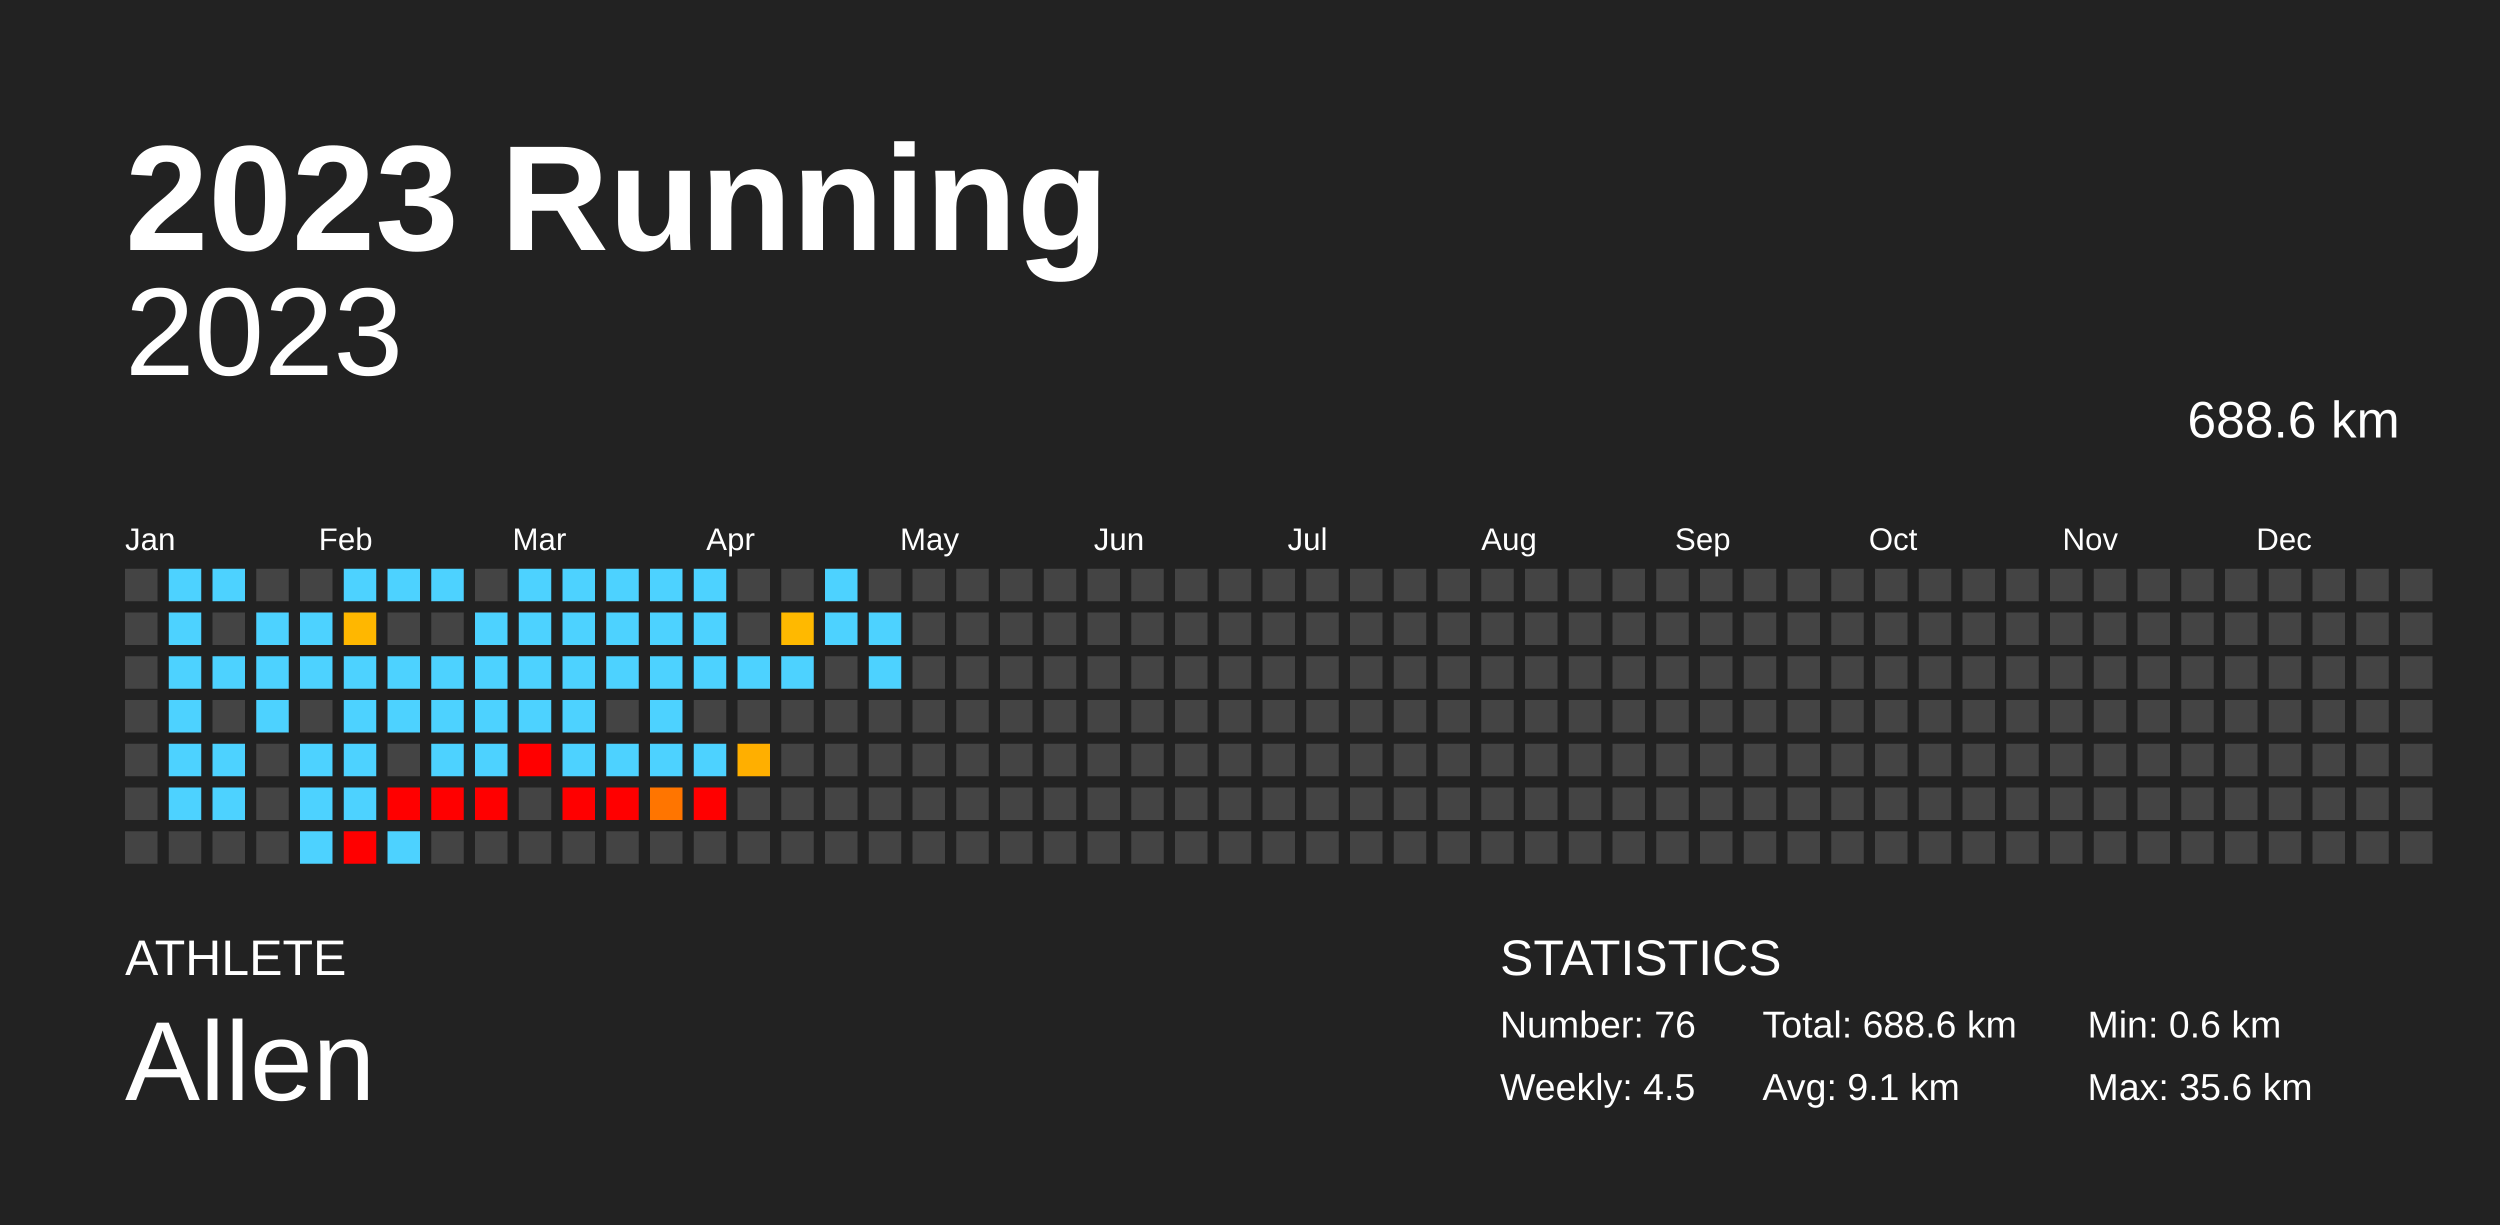
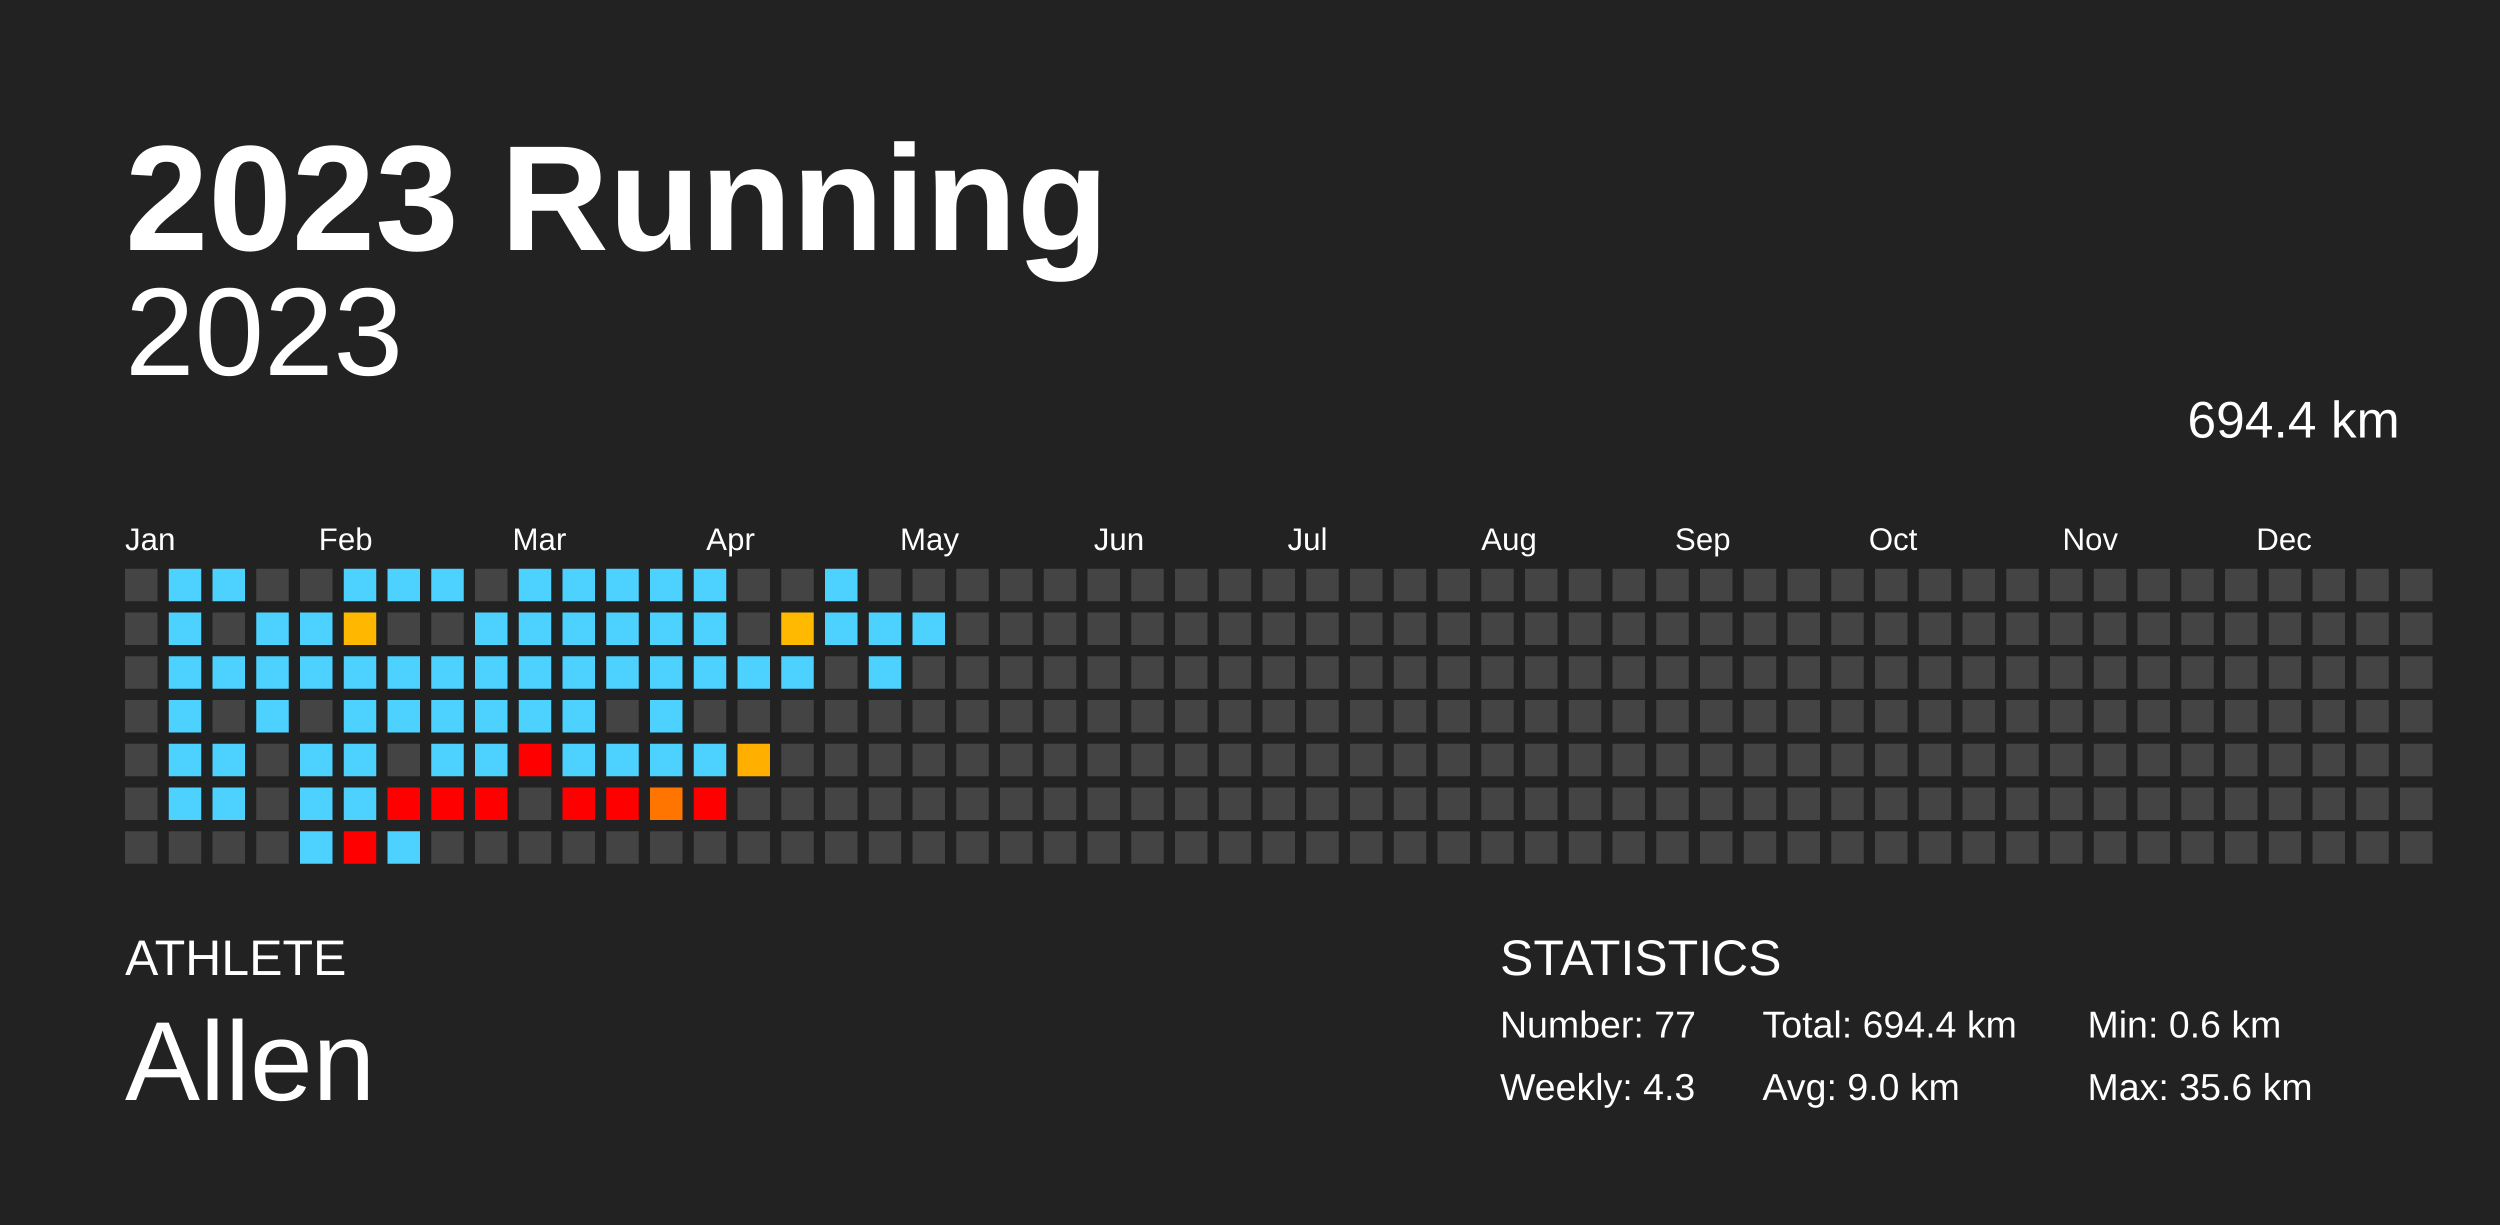
<svg xmlns="http://www.w3.org/2000/svg" baseProfile="full" height="98mm" version="1.1" viewBox="0,0,200,98" width="200mm">
  <defs />
  <rect fill="#222222" height="98" width="200" x="0" y="0" />
  <text fill="#FFFFFF" style="font-size:12px; font-family:Arial; font-weight:bold;" x="10" y="20">2023 Running</text>
  <text fill="#FFFFFF" style="font-size:4px; font-family:Arial" x="10" y="78">ATHLETE</text>
  <text fill="#FFFFFF" style="font-size:9px; font-family:Arial" x="10" y="88">Allen</text>
  <text fill="#FFFFFF" style="font-size:4px; font-family:Arial" x="120" y="78">STATISTICS</text>
-   <text fill="#FFFFFF" style="font-size:3px; font-family:Arial" x="120" y="83">Number: 76</text>
-   <text fill="#FFFFFF" style="font-size:3px; font-family:Arial" x="120" y="88">Weekly: 4.5</text>
-   <text fill="#FFFFFF" style="font-size:3px; font-family:Arial" x="141" y="83">Total: 688.6 km</text>
-   <text fill="#FFFFFF" style="font-size:3px; font-family:Arial" x="141" y="88">Avg: 9.1 km</text>
+   <text fill="#FFFFFF" style="font-size:3px; font-family:Arial" x="120" y="83">Number: 77</text>
+   <text fill="#FFFFFF" style="font-size:3px; font-family:Arial" x="120" y="88">Weekly: 4.3</text>
+   <text fill="#FFFFFF" style="font-size:3px; font-family:Arial" x="141" y="83">Total: 694.4 km</text>
+   <text fill="#FFFFFF" style="font-size:3px; font-family:Arial" x="141" y="88">Avg: 9.0 km</text>
  <text fill="#FFFFFF" style="font-size:3px; font-family:Arial" x="167" y="83">Min: 0.6 km</text>
  <text fill="#FFFFFF" style="font-size:3px; font-family:Arial" x="167" y="88">Max: 35.6 km</text>
  <text alignment-baseline="hanging" fill="#FFFFFF" style="font-size:10.0px; font-family:Arial;" x="10" y="30">2023</text>
-   <text alignment-baseline="hanging" fill="#FFFFFF" style="font-size:4.125px; font-family:Arial;" x="175" y="35">688.6 km</text>
+   <text alignment-baseline="hanging" fill="#FFFFFF" style="font-size:4.125px; font-family:Arial;" x="175" y="35">694.4 km</text>
  <text fill="#FFFFFF" style="font-size:2.5px; font-family:Arial" x="10.0" y="44">Jan</text>
  <text fill="#FFFFFF" style="font-size:2.5px; font-family:Arial" x="25.5" y="44">Feb</text>
  <text fill="#FFFFFF" style="font-size:2.5px; font-family:Arial" x="41.0" y="44">Mar</text>
  <text fill="#FFFFFF" style="font-size:2.5px; font-family:Arial" x="56.5" y="44">Apr</text>
  <text fill="#FFFFFF" style="font-size:2.5px; font-family:Arial" x="72.0" y="44">May</text>
  <text fill="#FFFFFF" style="font-size:2.5px; font-family:Arial" x="87.5" y="44">Jun</text>
  <text fill="#FFFFFF" style="font-size:2.5px; font-family:Arial" x="103.0" y="44">Jul</text>
  <text fill="#FFFFFF" style="font-size:2.5px; font-family:Arial" x="118.5" y="44">Aug</text>
  <text fill="#FFFFFF" style="font-size:2.5px; font-family:Arial" x="134.0" y="44">Sep</text>
  <text fill="#FFFFFF" style="font-size:2.5px; font-family:Arial" x="149.5" y="44">Oct</text>
  <text fill="#FFFFFF" style="font-size:2.5px; font-family:Arial" x="165.0" y="44">Nov</text>
  <text fill="#FFFFFF" style="font-size:2.5px; font-family:Arial" x="180.5" y="44">Dec</text>
  <rect fill="#444444" height="2.6" width="2.6" x="10.0" y="45.5" />
  <rect fill="#444444" height="2.6" width="2.6" x="10.0" y="49.0" />
  <rect fill="#444444" height="2.6" width="2.6" x="10.0" y="52.5" />
  <rect fill="#444444" height="2.6" width="2.6" x="10.0" y="56.0" />
  <rect fill="#444444" height="2.6" width="2.6" x="10.0" y="59.5" />
  <rect fill="#444444" height="2.6" width="2.6" x="10.0" y="63.0" />
  <rect fill="#444444" height="2.6" width="2.6" x="10.0" y="66.5" />
  <rect fill="#4dd2ff" height="2.6" width="2.6" x="13.5" y="45.5" />
  <rect fill="#4dd2ff" height="2.6" width="2.6" x="13.5" y="49.0" />
  <rect fill="#4dd2ff" height="2.6" width="2.6" x="13.5" y="52.5" />
  <rect fill="#4dd2ff" height="2.6" width="2.6" x="13.5" y="56.0" />
  <rect fill="#4dd2ff" height="2.6" width="2.6" x="13.5" y="59.5" />
  <rect fill="#4dd2ff" height="2.6" width="2.6" x="13.5" y="63.0" />
  <rect fill="#444444" height="2.6" width="2.6" x="13.5" y="66.5" />
  <rect fill="#4dd2ff" height="2.6" width="2.6" x="17.0" y="45.5" />
  <rect fill="#444444" height="2.6" width="2.6" x="17.0" y="49.0" />
  <rect fill="#4dd2ff" height="2.6" width="2.6" x="17.0" y="52.5" />
  <rect fill="#444444" height="2.6" width="2.6" x="17.0" y="56.0" />
  <rect fill="#4dd2ff" height="2.6" width="2.6" x="17.0" y="59.5" />
  <rect fill="#4dd2ff" height="2.6" width="2.6" x="17.0" y="63.0" />
  <rect fill="#444444" height="2.6" width="2.6" x="17.0" y="66.5" />
  <rect fill="#444444" height="2.6" width="2.6" x="20.5" y="45.5" />
  <rect fill="#4dd2ff" height="2.6" width="2.6" x="20.5" y="49.0" />
  <rect fill="#4dd2ff" height="2.6" width="2.6" x="20.5" y="52.5" />
  <rect fill="#4dd2ff" height="2.6" width="2.6" x="20.5" y="56.0" />
  <rect fill="#444444" height="2.6" width="2.6" x="20.5" y="59.5" />
  <rect fill="#444444" height="2.6" width="2.6" x="20.5" y="63.0" />
  <rect fill="#444444" height="2.6" width="2.6" x="20.5" y="66.5" />
  <rect fill="#444444" height="2.6" width="2.6" x="24.0" y="45.5" />
  <rect fill="#4dd2ff" height="2.6" width="2.6" x="24.0" y="49.0" />
  <rect fill="#4dd2ff" height="2.6" width="2.6" x="24.0" y="52.5" />
  <rect fill="#444444" height="2.6" width="2.6" x="24.0" y="56.0" />
  <rect fill="#4dd2ff" height="2.6" width="2.6" x="24.0" y="59.5" />
  <rect fill="#4dd2ff" height="2.6" width="2.6" x="24.0" y="63.0" />
  <rect fill="#4dd2ff" height="2.6" width="2.6" x="24.0" y="66.5" />
  <rect fill="#4dd2ff" height="2.6" width="2.6" x="27.5" y="45.5" />
  <rect fill="#ffb700" height="2.6" width="2.6" x="27.5" y="49.0" />
  <rect fill="#4dd2ff" height="2.6" width="2.6" x="27.5" y="52.5" />
  <rect fill="#4dd2ff" height="2.6" width="2.6" x="27.5" y="56.0" />
  <rect fill="#4dd2ff" height="2.6" width="2.6" x="27.5" y="59.5" />
  <rect fill="#4dd2ff" height="2.6" width="2.6" x="27.5" y="63.0" />
  <rect fill="red" height="2.6" width="2.6" x="27.5" y="66.5" />
  <rect fill="#4dd2ff" height="2.6" width="2.6" x="31.0" y="45.5" />
  <rect fill="#444444" height="2.6" width="2.6" x="31.0" y="49.0" />
  <rect fill="#4dd2ff" height="2.6" width="2.6" x="31.0" y="52.5" />
  <rect fill="#4dd2ff" height="2.6" width="2.6" x="31.0" y="56.0" />
  <rect fill="#444444" height="2.6" width="2.6" x="31.0" y="59.5" />
  <rect fill="red" height="2.6" width="2.6" x="31.0" y="63.0" />
  <rect fill="#4dd2ff" height="2.6" width="2.6" x="31.0" y="66.5" />
  <rect fill="#4dd2ff" height="2.6" width="2.6" x="34.5" y="45.5" />
  <rect fill="#444444" height="2.6" width="2.6" x="34.5" y="49.0" />
  <rect fill="#4dd2ff" height="2.6" width="2.6" x="34.5" y="52.5" />
  <rect fill="#4dd2ff" height="2.6" width="2.6" x="34.5" y="56.0" />
  <rect fill="#4dd2ff" height="2.6" width="2.6" x="34.5" y="59.5" />
  <rect fill="red" height="2.6" width="2.6" x="34.5" y="63.0" />
  <rect fill="#444444" height="2.6" width="2.6" x="34.5" y="66.5" />
  <rect fill="#444444" height="2.6" width="2.6" x="38.0" y="45.5" />
  <rect fill="#4dd2ff" height="2.6" width="2.6" x="38.0" y="49.0" />
  <rect fill="#4dd2ff" height="2.6" width="2.6" x="38.0" y="52.5" />
  <rect fill="#4dd2ff" height="2.6" width="2.6" x="38.0" y="56.0" />
  <rect fill="#4dd2ff" height="2.6" width="2.6" x="38.0" y="59.5" />
  <rect fill="red" height="2.6" width="2.6" x="38.0" y="63.0" />
  <rect fill="#444444" height="2.6" width="2.6" x="38.0" y="66.5" />
  <rect fill="#4dd2ff" height="2.6" width="2.6" x="41.5" y="45.5" />
  <rect fill="#4dd2ff" height="2.6" width="2.6" x="41.5" y="49.0" />
  <rect fill="#4dd2ff" height="2.6" width="2.6" x="41.5" y="52.5" />
  <rect fill="#4dd2ff" height="2.6" width="2.6" x="41.5" y="56.0" />
  <rect fill="red" height="2.6" width="2.6" x="41.5" y="59.5" />
  <rect fill="#444444" height="2.6" width="2.6" x="41.5" y="63.0" />
  <rect fill="#444444" height="2.6" width="2.6" x="41.5" y="66.5" />
  <rect fill="#4dd2ff" height="2.6" width="2.6" x="45.0" y="45.5" />
  <rect fill="#4dd2ff" height="2.6" width="2.6" x="45.0" y="49.0" />
  <rect fill="#4dd2ff" height="2.6" width="2.6" x="45.0" y="52.5" />
  <rect fill="#4dd2ff" height="2.6" width="2.6" x="45.0" y="56.0" />
  <rect fill="#4dd2ff" height="2.6" width="2.6" x="45.0" y="59.5" />
  <rect fill="red" height="2.6" width="2.6" x="45.0" y="63.0" />
  <rect fill="#444444" height="2.6" width="2.6" x="45.0" y="66.5" />
  <rect fill="#4dd2ff" height="2.6" width="2.6" x="48.5" y="45.5" />
  <rect fill="#4dd2ff" height="2.6" width="2.6" x="48.5" y="49.0" />
  <rect fill="#4dd2ff" height="2.6" width="2.6" x="48.5" y="52.5" />
  <rect fill="#444444" height="2.6" width="2.6" x="48.5" y="56.0" />
  <rect fill="#4dd2ff" height="2.6" width="2.6" x="48.5" y="59.5" />
  <rect fill="red" height="2.6" width="2.6" x="48.5" y="63.0" />
  <rect fill="#444444" height="2.6" width="2.6" x="48.5" y="66.5" />
  <rect fill="#4dd2ff" height="2.6" width="2.6" x="52.0" y="45.5" />
  <rect fill="#4dd2ff" height="2.6" width="2.6" x="52.0" y="49.0" />
  <rect fill="#4dd2ff" height="2.6" width="2.6" x="52.0" y="52.5" />
  <rect fill="#4dd2ff" height="2.6" width="2.6" x="52.0" y="56.0" />
  <rect fill="#4dd2ff" height="2.6" width="2.6" x="52.0" y="59.5" />
  <rect fill="#ff7500" height="2.6" width="2.6" x="52.0" y="63.0" />
  <rect fill="#444444" height="2.6" width="2.6" x="52.0" y="66.5" />
  <rect fill="#4dd2ff" height="2.6" width="2.6" x="55.5" y="45.5" />
  <rect fill="#4dd2ff" height="2.6" width="2.6" x="55.5" y="49.0" />
  <rect fill="#4dd2ff" height="2.6" width="2.6" x="55.5" y="52.5" />
  <rect fill="#444444" height="2.6" width="2.6" x="55.5" y="56.0" />
  <rect fill="#4dd2ff" height="2.6" width="2.6" x="55.5" y="59.5" />
  <rect fill="red" height="2.6" width="2.6" x="55.5" y="63.0" />
  <rect fill="#444444" height="2.6" width="2.6" x="55.5" y="66.5" />
  <rect fill="#444444" height="2.6" width="2.6" x="59.0" y="45.5" />
  <rect fill="#444444" height="2.6" width="2.6" x="59.0" y="49.0" />
  <rect fill="#4dd2ff" height="2.6" width="2.6" x="59.0" y="52.5" />
  <rect fill="#444444" height="2.6" width="2.6" x="59.0" y="56.0" />
  <rect fill="#ffaf00" height="2.6" width="2.6" x="59.0" y="59.5" />
  <rect fill="#444444" height="2.6" width="2.6" x="59.0" y="63.0" />
  <rect fill="#444444" height="2.6" width="2.6" x="59.0" y="66.5" />
  <rect fill="#444444" height="2.6" width="2.6" x="62.5" y="45.5" />
  <rect fill="#ffb900" height="2.6" width="2.6" x="62.5" y="49.0" />
  <rect fill="#4dd2ff" height="2.6" width="2.6" x="62.5" y="52.5" />
  <rect fill="#444444" height="2.6" width="2.6" x="62.5" y="56.0" />
  <rect fill="#444444" height="2.6" width="2.6" x="62.5" y="59.5" />
  <rect fill="#444444" height="2.6" width="2.6" x="62.5" y="63.0" />
  <rect fill="#444444" height="2.6" width="2.6" x="62.5" y="66.5" />
  <rect fill="#4dd2ff" height="2.6" width="2.6" x="66.0" y="45.5" />
  <rect fill="#4dd2ff" height="2.6" width="2.6" x="66.0" y="49.0" />
  <rect fill="#444444" height="2.6" width="2.6" x="66.0" y="52.5" />
  <rect fill="#444444" height="2.6" width="2.6" x="66.0" y="56.0" />
  <rect fill="#444444" height="2.6" width="2.6" x="66.0" y="59.5" />
  <rect fill="#444444" height="2.6" width="2.6" x="66.0" y="63.0" />
  <rect fill="#444444" height="2.6" width="2.6" x="66.0" y="66.5" />
  <rect fill="#444444" height="2.6" width="2.6" x="69.5" y="45.5" />
  <rect fill="#4dd2ff" height="2.6" width="2.6" x="69.5" y="49.0" />
  <rect fill="#4dd2ff" height="2.6" width="2.6" x="69.5" y="52.5" />
  <rect fill="#444444" height="2.6" width="2.6" x="69.5" y="56.0" />
  <rect fill="#444444" height="2.6" width="2.6" x="69.5" y="59.5" />
  <rect fill="#444444" height="2.6" width="2.6" x="69.5" y="63.0" />
  <rect fill="#444444" height="2.6" width="2.6" x="69.5" y="66.5" />
  <rect fill="#444444" height="2.6" width="2.6" x="73.0" y="45.5" />
-   <rect fill="#444444" height="2.6" width="2.6" x="73.0" y="49.0" />
+   <rect fill="#4dd2ff" height="2.6" width="2.6" x="73.0" y="49.0" />
  <rect fill="#444444" height="2.6" width="2.6" x="73.0" y="52.5" />
  <rect fill="#444444" height="2.6" width="2.6" x="73.0" y="56.0" />
  <rect fill="#444444" height="2.6" width="2.6" x="73.0" y="59.5" />
  <rect fill="#444444" height="2.6" width="2.6" x="73.0" y="63.0" />
  <rect fill="#444444" height="2.6" width="2.6" x="73.0" y="66.5" />
  <rect fill="#444444" height="2.6" width="2.6" x="76.5" y="45.5" />
  <rect fill="#444444" height="2.6" width="2.6" x="76.5" y="49.0" />
  <rect fill="#444444" height="2.6" width="2.6" x="76.5" y="52.5" />
  <rect fill="#444444" height="2.6" width="2.6" x="76.5" y="56.0" />
  <rect fill="#444444" height="2.6" width="2.6" x="76.5" y="59.5" />
  <rect fill="#444444" height="2.6" width="2.6" x="76.5" y="63.0" />
  <rect fill="#444444" height="2.6" width="2.6" x="76.5" y="66.5" />
  <rect fill="#444444" height="2.6" width="2.6" x="80.0" y="45.5" />
  <rect fill="#444444" height="2.6" width="2.6" x="80.0" y="49.0" />
  <rect fill="#444444" height="2.6" width="2.6" x="80.0" y="52.5" />
  <rect fill="#444444" height="2.6" width="2.6" x="80.0" y="56.0" />
  <rect fill="#444444" height="2.6" width="2.6" x="80.0" y="59.5" />
  <rect fill="#444444" height="2.6" width="2.6" x="80.0" y="63.0" />
  <rect fill="#444444" height="2.6" width="2.6" x="80.0" y="66.5" />
  <rect fill="#444444" height="2.6" width="2.6" x="83.5" y="45.5" />
  <rect fill="#444444" height="2.6" width="2.6" x="83.5" y="49.0" />
  <rect fill="#444444" height="2.6" width="2.6" x="83.5" y="52.5" />
  <rect fill="#444444" height="2.6" width="2.6" x="83.5" y="56.0" />
  <rect fill="#444444" height="2.6" width="2.6" x="83.5" y="59.5" />
  <rect fill="#444444" height="2.6" width="2.6" x="83.5" y="63.0" />
  <rect fill="#444444" height="2.6" width="2.6" x="83.5" y="66.5" />
  <rect fill="#444444" height="2.6" width="2.6" x="87.0" y="45.5" />
  <rect fill="#444444" height="2.6" width="2.6" x="87.0" y="49.0" />
  <rect fill="#444444" height="2.6" width="2.6" x="87.0" y="52.5" />
  <rect fill="#444444" height="2.6" width="2.6" x="87.0" y="56.0" />
  <rect fill="#444444" height="2.6" width="2.6" x="87.0" y="59.5" />
  <rect fill="#444444" height="2.6" width="2.6" x="87.0" y="63.0" />
  <rect fill="#444444" height="2.6" width="2.6" x="87.0" y="66.5" />
  <rect fill="#444444" height="2.6" width="2.6" x="90.5" y="45.5" />
  <rect fill="#444444" height="2.6" width="2.6" x="90.5" y="49.0" />
  <rect fill="#444444" height="2.6" width="2.6" x="90.5" y="52.5" />
  <rect fill="#444444" height="2.6" width="2.6" x="90.5" y="56.0" />
  <rect fill="#444444" height="2.6" width="2.6" x="90.5" y="59.5" />
  <rect fill="#444444" height="2.6" width="2.6" x="90.5" y="63.0" />
  <rect fill="#444444" height="2.6" width="2.6" x="90.5" y="66.5" />
  <rect fill="#444444" height="2.6" width="2.6" x="94.0" y="45.5" />
  <rect fill="#444444" height="2.6" width="2.6" x="94.0" y="49.0" />
  <rect fill="#444444" height="2.6" width="2.6" x="94.0" y="52.5" />
  <rect fill="#444444" height="2.6" width="2.6" x="94.0" y="56.0" />
  <rect fill="#444444" height="2.6" width="2.6" x="94.0" y="59.5" />
  <rect fill="#444444" height="2.6" width="2.6" x="94.0" y="63.0" />
  <rect fill="#444444" height="2.6" width="2.6" x="94.0" y="66.5" />
  <rect fill="#444444" height="2.6" width="2.6" x="97.5" y="45.5" />
  <rect fill="#444444" height="2.6" width="2.6" x="97.5" y="49.0" />
  <rect fill="#444444" height="2.6" width="2.6" x="97.5" y="52.5" />
  <rect fill="#444444" height="2.6" width="2.6" x="97.5" y="56.0" />
  <rect fill="#444444" height="2.6" width="2.6" x="97.5" y="59.5" />
  <rect fill="#444444" height="2.6" width="2.6" x="97.5" y="63.0" />
  <rect fill="#444444" height="2.6" width="2.6" x="97.5" y="66.5" />
  <rect fill="#444444" height="2.6" width="2.6" x="101.0" y="45.5" />
  <rect fill="#444444" height="2.6" width="2.6" x="101.0" y="49.0" />
  <rect fill="#444444" height="2.6" width="2.6" x="101.0" y="52.5" />
  <rect fill="#444444" height="2.6" width="2.6" x="101.0" y="56.0" />
  <rect fill="#444444" height="2.6" width="2.6" x="101.0" y="59.5" />
  <rect fill="#444444" height="2.6" width="2.6" x="101.0" y="63.0" />
  <rect fill="#444444" height="2.6" width="2.6" x="101.0" y="66.5" />
  <rect fill="#444444" height="2.6" width="2.6" x="104.5" y="45.5" />
  <rect fill="#444444" height="2.6" width="2.6" x="104.5" y="49.0" />
  <rect fill="#444444" height="2.6" width="2.6" x="104.5" y="52.5" />
  <rect fill="#444444" height="2.6" width="2.6" x="104.5" y="56.0" />
  <rect fill="#444444" height="2.6" width="2.6" x="104.5" y="59.5" />
  <rect fill="#444444" height="2.6" width="2.6" x="104.5" y="63.0" />
  <rect fill="#444444" height="2.6" width="2.6" x="104.5" y="66.5" />
  <rect fill="#444444" height="2.6" width="2.6" x="108.0" y="45.5" />
  <rect fill="#444444" height="2.6" width="2.6" x="108.0" y="49.0" />
  <rect fill="#444444" height="2.6" width="2.6" x="108.0" y="52.5" />
  <rect fill="#444444" height="2.6" width="2.6" x="108.0" y="56.0" />
  <rect fill="#444444" height="2.6" width="2.6" x="108.0" y="59.5" />
  <rect fill="#444444" height="2.6" width="2.6" x="108.0" y="63.0" />
  <rect fill="#444444" height="2.6" width="2.6" x="108.0" y="66.5" />
  <rect fill="#444444" height="2.6" width="2.6" x="111.5" y="45.5" />
  <rect fill="#444444" height="2.6" width="2.6" x="111.5" y="49.0" />
  <rect fill="#444444" height="2.6" width="2.6" x="111.5" y="52.5" />
  <rect fill="#444444" height="2.6" width="2.6" x="111.5" y="56.0" />
  <rect fill="#444444" height="2.6" width="2.6" x="111.5" y="59.5" />
  <rect fill="#444444" height="2.6" width="2.6" x="111.5" y="63.0" />
  <rect fill="#444444" height="2.6" width="2.6" x="111.5" y="66.5" />
  <rect fill="#444444" height="2.6" width="2.6" x="115.0" y="45.5" />
  <rect fill="#444444" height="2.6" width="2.6" x="115.0" y="49.0" />
  <rect fill="#444444" height="2.6" width="2.6" x="115.0" y="52.5" />
  <rect fill="#444444" height="2.6" width="2.6" x="115.0" y="56.0" />
  <rect fill="#444444" height="2.6" width="2.6" x="115.0" y="59.5" />
  <rect fill="#444444" height="2.6" width="2.6" x="115.0" y="63.0" />
  <rect fill="#444444" height="2.6" width="2.6" x="115.0" y="66.5" />
  <rect fill="#444444" height="2.6" width="2.6" x="118.5" y="45.5" />
  <rect fill="#444444" height="2.6" width="2.6" x="118.5" y="49.0" />
  <rect fill="#444444" height="2.6" width="2.6" x="118.5" y="52.5" />
  <rect fill="#444444" height="2.6" width="2.6" x="118.5" y="56.0" />
  <rect fill="#444444" height="2.6" width="2.6" x="118.5" y="59.5" />
  <rect fill="#444444" height="2.6" width="2.6" x="118.5" y="63.0" />
  <rect fill="#444444" height="2.6" width="2.6" x="118.5" y="66.5" />
  <rect fill="#444444" height="2.6" width="2.6" x="122.0" y="45.5" />
  <rect fill="#444444" height="2.6" width="2.6" x="122.0" y="49.0" />
  <rect fill="#444444" height="2.6" width="2.6" x="122.0" y="52.5" />
  <rect fill="#444444" height="2.6" width="2.6" x="122.0" y="56.0" />
  <rect fill="#444444" height="2.6" width="2.6" x="122.0" y="59.5" />
  <rect fill="#444444" height="2.6" width="2.6" x="122.0" y="63.0" />
  <rect fill="#444444" height="2.6" width="2.6" x="122.0" y="66.5" />
  <rect fill="#444444" height="2.6" width="2.6" x="125.5" y="45.5" />
  <rect fill="#444444" height="2.6" width="2.6" x="125.5" y="49.0" />
  <rect fill="#444444" height="2.6" width="2.6" x="125.5" y="52.5" />
  <rect fill="#444444" height="2.6" width="2.6" x="125.5" y="56.0" />
  <rect fill="#444444" height="2.6" width="2.6" x="125.5" y="59.5" />
  <rect fill="#444444" height="2.6" width="2.6" x="125.5" y="63.0" />
  <rect fill="#444444" height="2.6" width="2.6" x="125.5" y="66.5" />
  <rect fill="#444444" height="2.6" width="2.6" x="129.0" y="45.5" />
  <rect fill="#444444" height="2.6" width="2.6" x="129.0" y="49.0" />
  <rect fill="#444444" height="2.6" width="2.6" x="129.0" y="52.5" />
  <rect fill="#444444" height="2.6" width="2.6" x="129.0" y="56.0" />
  <rect fill="#444444" height="2.6" width="2.6" x="129.0" y="59.5" />
  <rect fill="#444444" height="2.6" width="2.6" x="129.0" y="63.0" />
  <rect fill="#444444" height="2.6" width="2.6" x="129.0" y="66.5" />
  <rect fill="#444444" height="2.6" width="2.6" x="132.5" y="45.5" />
  <rect fill="#444444" height="2.6" width="2.6" x="132.5" y="49.0" />
  <rect fill="#444444" height="2.6" width="2.6" x="132.5" y="52.5" />
  <rect fill="#444444" height="2.6" width="2.6" x="132.5" y="56.0" />
  <rect fill="#444444" height="2.6" width="2.6" x="132.5" y="59.5" />
  <rect fill="#444444" height="2.6" width="2.6" x="132.5" y="63.0" />
  <rect fill="#444444" height="2.6" width="2.6" x="132.5" y="66.5" />
  <rect fill="#444444" height="2.6" width="2.6" x="136.0" y="45.5" />
  <rect fill="#444444" height="2.6" width="2.6" x="136.0" y="49.0" />
  <rect fill="#444444" height="2.6" width="2.6" x="136.0" y="52.5" />
  <rect fill="#444444" height="2.6" width="2.6" x="136.0" y="56.0" />
  <rect fill="#444444" height="2.6" width="2.6" x="136.0" y="59.5" />
  <rect fill="#444444" height="2.6" width="2.6" x="136.0" y="63.0" />
  <rect fill="#444444" height="2.6" width="2.6" x="136.0" y="66.5" />
  <rect fill="#444444" height="2.6" width="2.6" x="139.5" y="45.5" />
  <rect fill="#444444" height="2.6" width="2.6" x="139.5" y="49.0" />
  <rect fill="#444444" height="2.6" width="2.6" x="139.5" y="52.5" />
  <rect fill="#444444" height="2.6" width="2.6" x="139.5" y="56.0" />
  <rect fill="#444444" height="2.6" width="2.6" x="139.5" y="59.5" />
  <rect fill="#444444" height="2.6" width="2.6" x="139.5" y="63.0" />
  <rect fill="#444444" height="2.6" width="2.6" x="139.5" y="66.5" />
  <rect fill="#444444" height="2.6" width="2.6" x="143.0" y="45.5" />
  <rect fill="#444444" height="2.6" width="2.6" x="143.0" y="49.0" />
  <rect fill="#444444" height="2.6" width="2.6" x="143.0" y="52.5" />
  <rect fill="#444444" height="2.6" width="2.6" x="143.0" y="56.0" />
  <rect fill="#444444" height="2.6" width="2.6" x="143.0" y="59.5" />
  <rect fill="#444444" height="2.6" width="2.6" x="143.0" y="63.0" />
  <rect fill="#444444" height="2.6" width="2.6" x="143.0" y="66.5" />
  <rect fill="#444444" height="2.6" width="2.6" x="146.5" y="45.5" />
  <rect fill="#444444" height="2.6" width="2.6" x="146.5" y="49.0" />
  <rect fill="#444444" height="2.6" width="2.6" x="146.5" y="52.5" />
  <rect fill="#444444" height="2.6" width="2.6" x="146.5" y="56.0" />
  <rect fill="#444444" height="2.6" width="2.6" x="146.5" y="59.5" />
  <rect fill="#444444" height="2.6" width="2.6" x="146.5" y="63.0" />
  <rect fill="#444444" height="2.6" width="2.6" x="146.5" y="66.5" />
  <rect fill="#444444" height="2.6" width="2.6" x="150.0" y="45.5" />
  <rect fill="#444444" height="2.6" width="2.6" x="150.0" y="49.0" />
  <rect fill="#444444" height="2.6" width="2.6" x="150.0" y="52.5" />
  <rect fill="#444444" height="2.6" width="2.6" x="150.0" y="56.0" />
  <rect fill="#444444" height="2.6" width="2.6" x="150.0" y="59.5" />
  <rect fill="#444444" height="2.6" width="2.6" x="150.0" y="63.0" />
  <rect fill="#444444" height="2.6" width="2.6" x="150.0" y="66.5" />
  <rect fill="#444444" height="2.6" width="2.6" x="153.5" y="45.5" />
  <rect fill="#444444" height="2.6" width="2.6" x="153.5" y="49.0" />
  <rect fill="#444444" height="2.6" width="2.6" x="153.5" y="52.5" />
  <rect fill="#444444" height="2.6" width="2.6" x="153.5" y="56.0" />
  <rect fill="#444444" height="2.6" width="2.6" x="153.5" y="59.5" />
  <rect fill="#444444" height="2.6" width="2.6" x="153.5" y="63.0" />
  <rect fill="#444444" height="2.6" width="2.6" x="153.5" y="66.5" />
  <rect fill="#444444" height="2.6" width="2.6" x="157.0" y="45.5" />
  <rect fill="#444444" height="2.6" width="2.6" x="157.0" y="49.0" />
  <rect fill="#444444" height="2.6" width="2.6" x="157.0" y="52.5" />
  <rect fill="#444444" height="2.6" width="2.6" x="157.0" y="56.0" />
  <rect fill="#444444" height="2.6" width="2.6" x="157.0" y="59.5" />
  <rect fill="#444444" height="2.6" width="2.6" x="157.0" y="63.0" />
  <rect fill="#444444" height="2.6" width="2.6" x="157.0" y="66.5" />
  <rect fill="#444444" height="2.6" width="2.6" x="160.5" y="45.5" />
  <rect fill="#444444" height="2.6" width="2.6" x="160.5" y="49.0" />
  <rect fill="#444444" height="2.6" width="2.6" x="160.5" y="52.5" />
  <rect fill="#444444" height="2.6" width="2.6" x="160.5" y="56.0" />
  <rect fill="#444444" height="2.6" width="2.6" x="160.5" y="59.5" />
  <rect fill="#444444" height="2.6" width="2.6" x="160.5" y="63.0" />
  <rect fill="#444444" height="2.6" width="2.6" x="160.5" y="66.5" />
  <rect fill="#444444" height="2.6" width="2.6" x="164.0" y="45.5" />
  <rect fill="#444444" height="2.6" width="2.6" x="164.0" y="49.0" />
  <rect fill="#444444" height="2.6" width="2.6" x="164.0" y="52.5" />
  <rect fill="#444444" height="2.6" width="2.6" x="164.0" y="56.0" />
  <rect fill="#444444" height="2.6" width="2.6" x="164.0" y="59.5" />
  <rect fill="#444444" height="2.6" width="2.6" x="164.0" y="63.0" />
  <rect fill="#444444" height="2.6" width="2.6" x="164.0" y="66.5" />
  <rect fill="#444444" height="2.6" width="2.6" x="167.5" y="45.5" />
  <rect fill="#444444" height="2.6" width="2.6" x="167.5" y="49.0" />
  <rect fill="#444444" height="2.6" width="2.6" x="167.5" y="52.5" />
  <rect fill="#444444" height="2.6" width="2.6" x="167.5" y="56.0" />
  <rect fill="#444444" height="2.6" width="2.6" x="167.5" y="59.5" />
  <rect fill="#444444" height="2.6" width="2.6" x="167.5" y="63.0" />
  <rect fill="#444444" height="2.6" width="2.6" x="167.5" y="66.5" />
  <rect fill="#444444" height="2.6" width="2.6" x="171.0" y="45.5" />
  <rect fill="#444444" height="2.6" width="2.6" x="171.0" y="49.0" />
  <rect fill="#444444" height="2.6" width="2.6" x="171.0" y="52.5" />
  <rect fill="#444444" height="2.6" width="2.6" x="171.0" y="56.0" />
  <rect fill="#444444" height="2.6" width="2.6" x="171.0" y="59.5" />
  <rect fill="#444444" height="2.6" width="2.6" x="171.0" y="63.0" />
  <rect fill="#444444" height="2.6" width="2.6" x="171.0" y="66.5" />
  <rect fill="#444444" height="2.6" width="2.6" x="174.5" y="45.5" />
  <rect fill="#444444" height="2.6" width="2.6" x="174.5" y="49.0" />
  <rect fill="#444444" height="2.6" width="2.6" x="174.5" y="52.5" />
  <rect fill="#444444" height="2.6" width="2.6" x="174.5" y="56.0" />
  <rect fill="#444444" height="2.6" width="2.6" x="174.5" y="59.5" />
  <rect fill="#444444" height="2.6" width="2.6" x="174.5" y="63.0" />
  <rect fill="#444444" height="2.6" width="2.6" x="174.5" y="66.5" />
  <rect fill="#444444" height="2.6" width="2.6" x="178.0" y="45.5" />
  <rect fill="#444444" height="2.6" width="2.6" x="178.0" y="49.0" />
  <rect fill="#444444" height="2.6" width="2.6" x="178.0" y="52.5" />
  <rect fill="#444444" height="2.6" width="2.6" x="178.0" y="56.0" />
  <rect fill="#444444" height="2.6" width="2.6" x="178.0" y="59.5" />
  <rect fill="#444444" height="2.6" width="2.6" x="178.0" y="63.0" />
  <rect fill="#444444" height="2.6" width="2.6" x="178.0" y="66.5" />
  <rect fill="#444444" height="2.6" width="2.6" x="181.5" y="45.5" />
  <rect fill="#444444" height="2.6" width="2.6" x="181.5" y="49.0" />
  <rect fill="#444444" height="2.6" width="2.6" x="181.5" y="52.5" />
  <rect fill="#444444" height="2.6" width="2.6" x="181.5" y="56.0" />
  <rect fill="#444444" height="2.6" width="2.6" x="181.5" y="59.5" />
  <rect fill="#444444" height="2.6" width="2.6" x="181.5" y="63.0" />
  <rect fill="#444444" height="2.6" width="2.6" x="181.5" y="66.5" />
  <rect fill="#444444" height="2.6" width="2.6" x="185.0" y="45.5" />
  <rect fill="#444444" height="2.6" width="2.6" x="185.0" y="49.0" />
  <rect fill="#444444" height="2.6" width="2.6" x="185.0" y="52.5" />
  <rect fill="#444444" height="2.6" width="2.6" x="185.0" y="56.0" />
  <rect fill="#444444" height="2.6" width="2.6" x="185.0" y="59.5" />
  <rect fill="#444444" height="2.6" width="2.6" x="185.0" y="63.0" />
  <rect fill="#444444" height="2.6" width="2.6" x="185.0" y="66.5" />
  <rect fill="#444444" height="2.6" width="2.6" x="188.5" y="45.5" />
  <rect fill="#444444" height="2.6" width="2.6" x="188.5" y="49.0" />
  <rect fill="#444444" height="2.6" width="2.6" x="188.5" y="52.5" />
  <rect fill="#444444" height="2.6" width="2.6" x="188.5" y="56.0" />
  <rect fill="#444444" height="2.6" width="2.6" x="188.5" y="59.5" />
  <rect fill="#444444" height="2.6" width="2.6" x="188.5" y="63.0" />
  <rect fill="#444444" height="2.6" width="2.6" x="188.5" y="66.5" />
  <rect fill="#444444" height="2.6" width="2.6" x="192.0" y="45.5" />
  <rect fill="#444444" height="2.6" width="2.6" x="192.0" y="49.0" />
  <rect fill="#444444" height="2.6" width="2.6" x="192.0" y="52.5" />
  <rect fill="#444444" height="2.6" width="2.6" x="192.0" y="56.0" />
  <rect fill="#444444" height="2.6" width="2.6" x="192.0" y="59.5" />
  <rect fill="#444444" height="2.6" width="2.6" x="192.0" y="63.0" />
  <rect fill="#444444" height="2.6" width="2.6" x="192.0" y="66.5" />
</svg>
